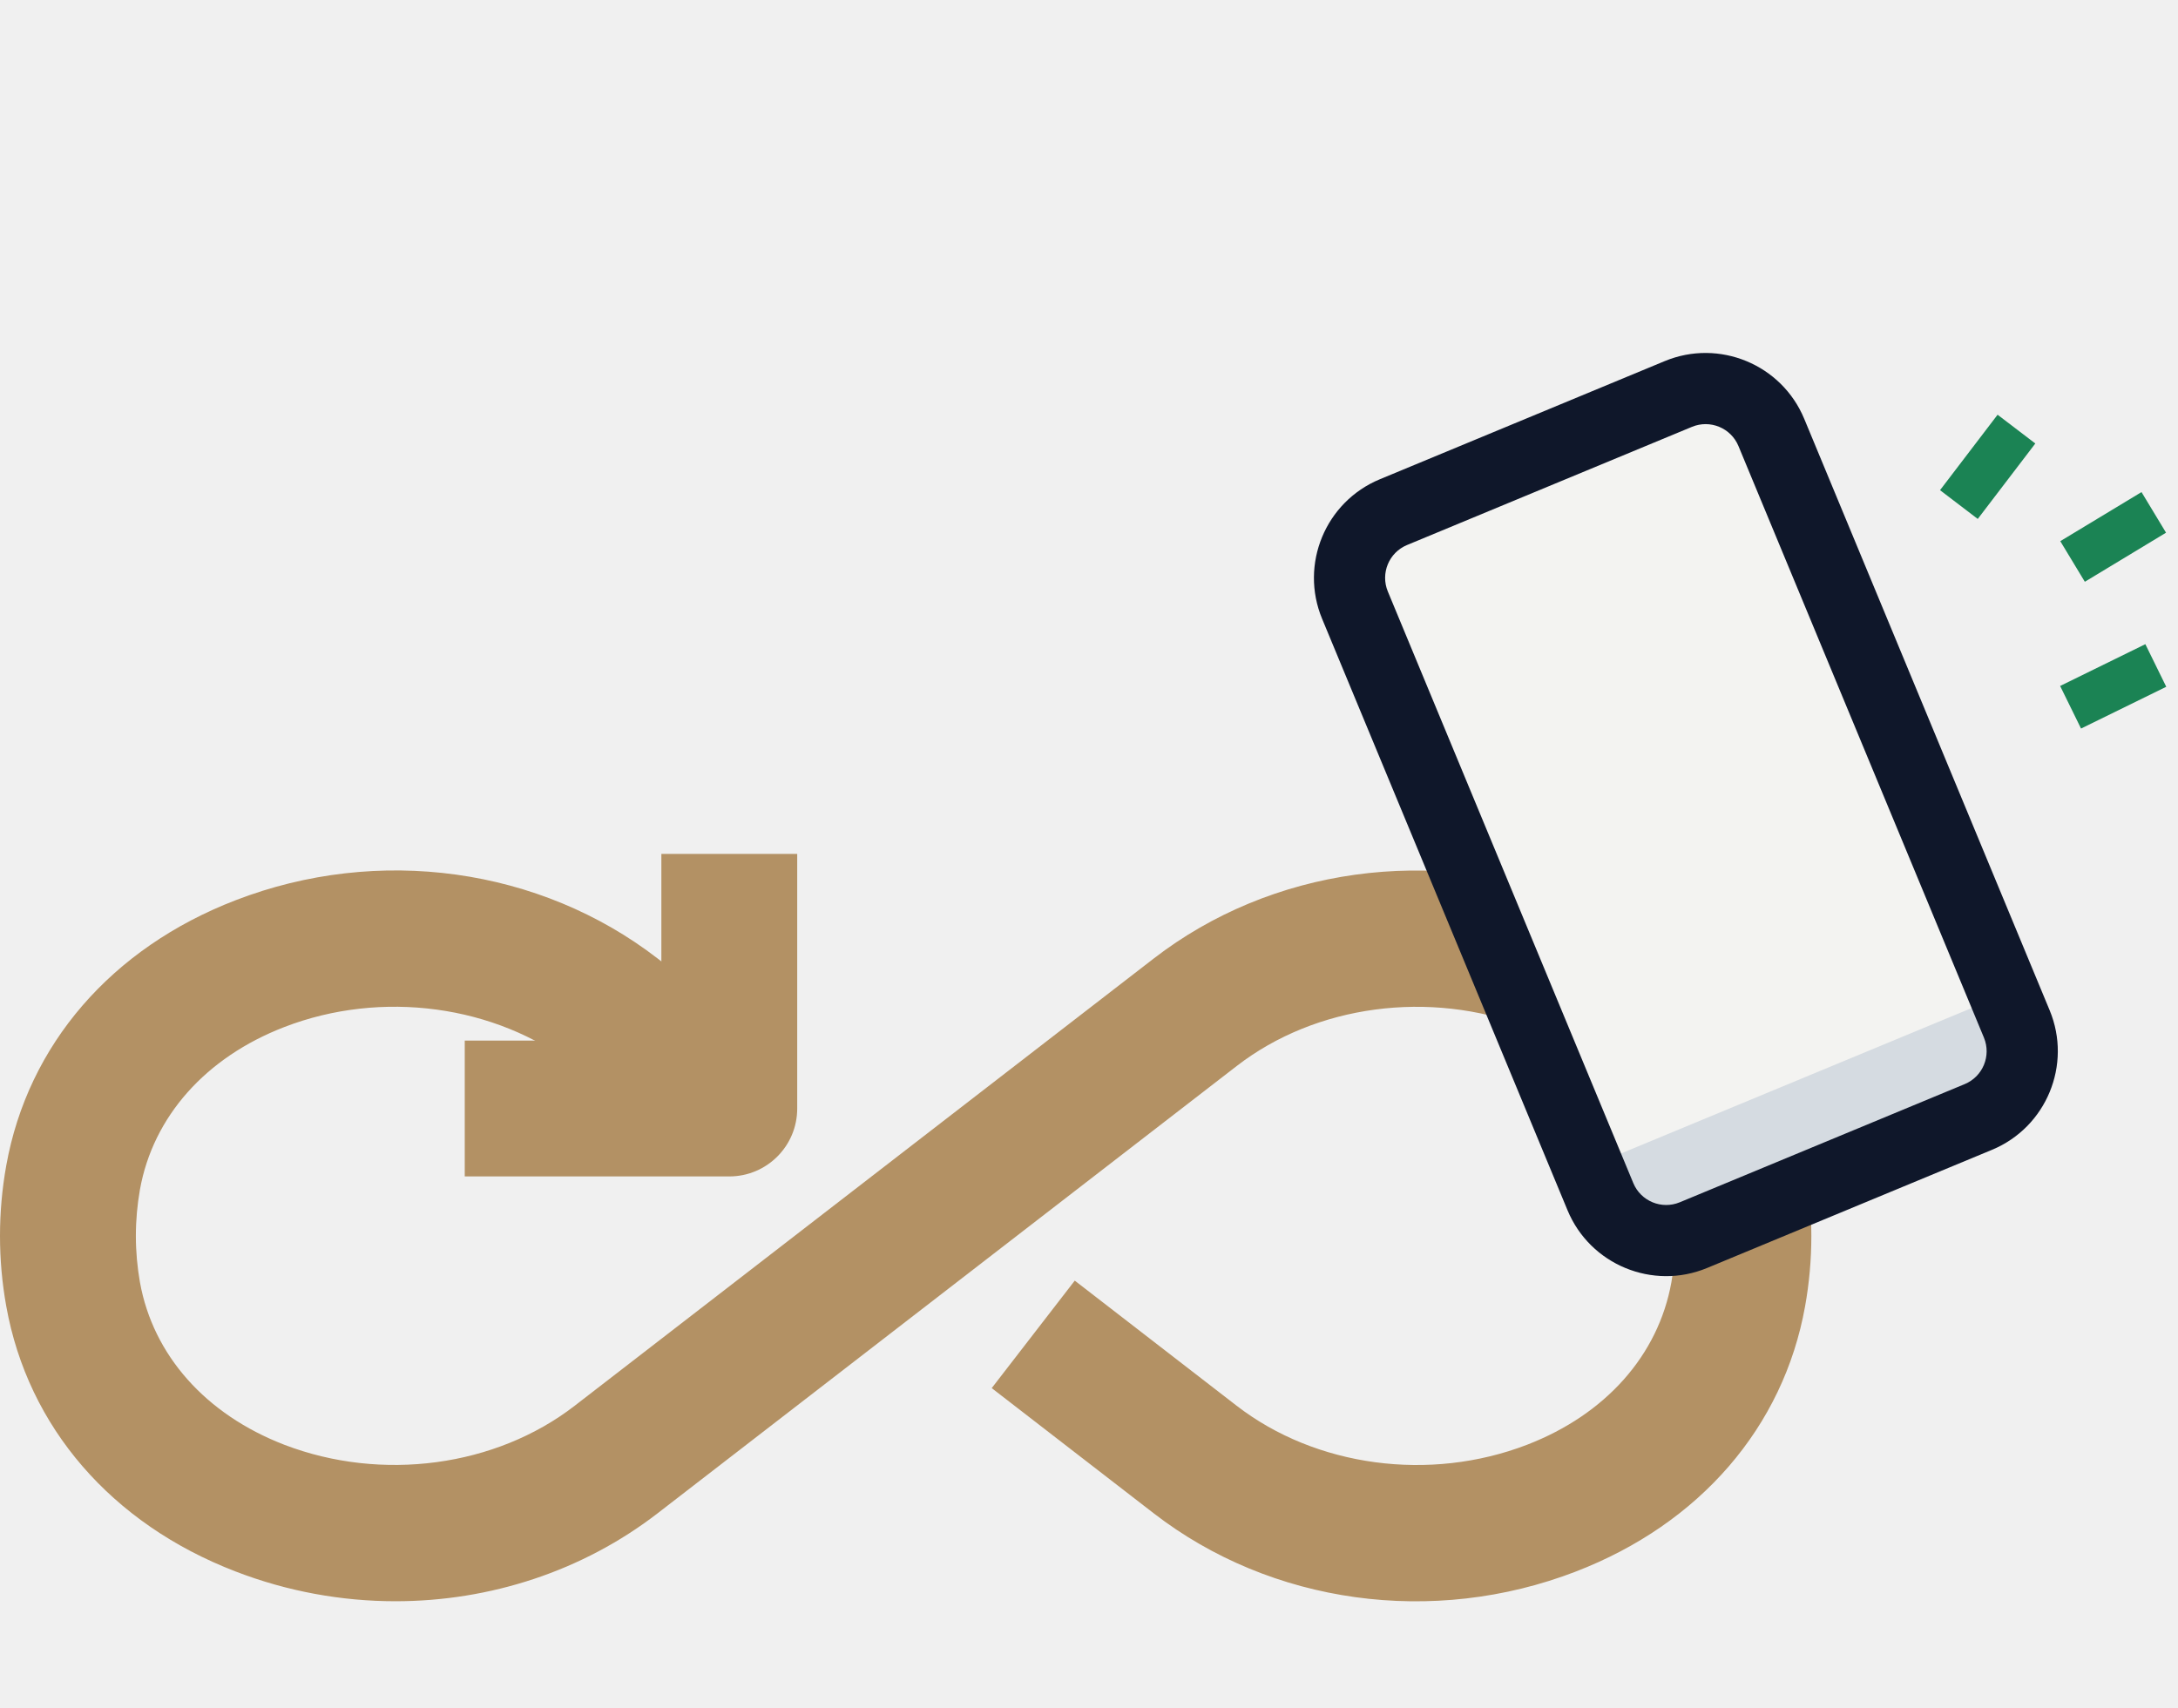
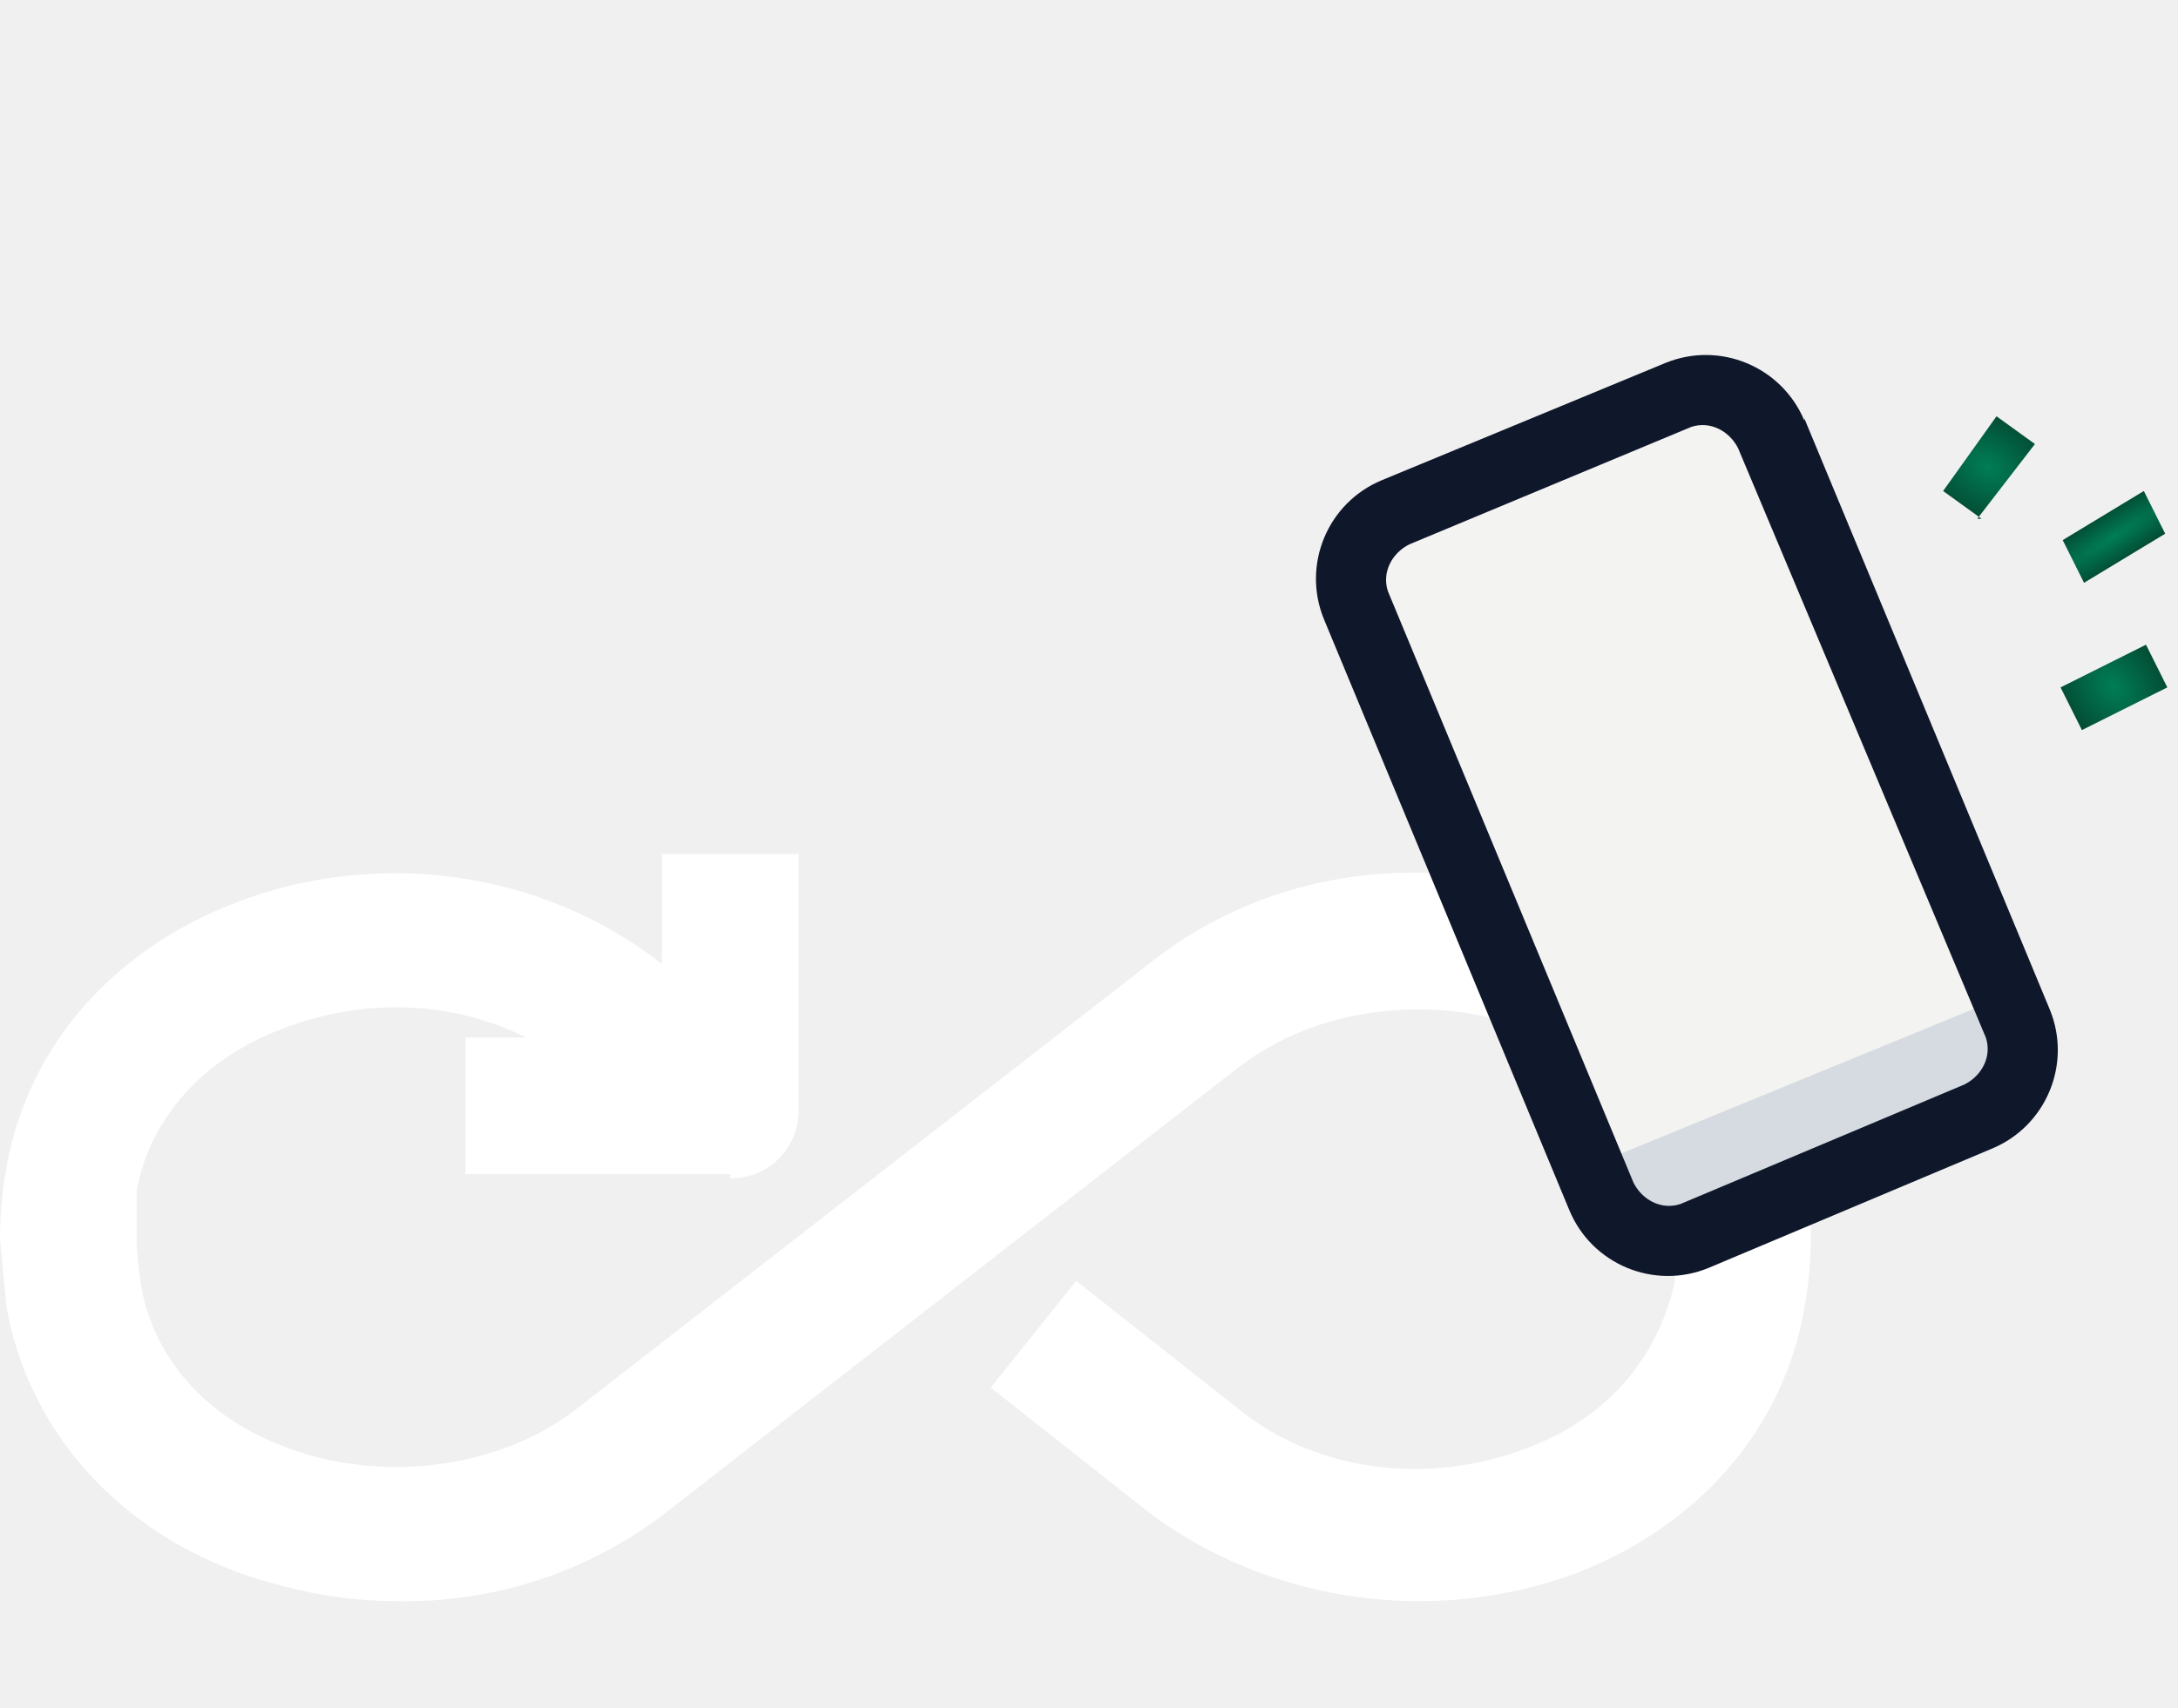
<svg xmlns="http://www.w3.org/2000/svg" width="102" height="80" fill="none">
-   <g fill="#b39164">
-     <path d="M34.154 55.108h-12.389v-6.362h9.208V40h6.362v11.927c0 1.76-1.425 3.181-3.181 3.181z" />
-     <path d="M18.522 75.008c-2.519 0-5.064-.458-7.49-1.395C5.221 71.378 1.306 66.848.293 61.186.098 60.108 0 58.997 0 57.894s.098-2.214.293-3.296c1.014-5.658 4.928-10.188 10.739-12.427 6.684-2.583 14.255-1.531 19.769 2.731l5.298 4.089-3.889 5.039-5.297-4.093c-3.711-2.863-9.047-3.584-13.594-1.828-3.686 1.421-6.15 4.195-6.765 7.613-.123.704-.191 1.429-.191 2.172s.068 1.468.191 2.172c.615 3.418 3.079 6.192 6.765 7.613 4.547 1.743 9.887 1.039 13.594-1.828l27.115-20.948c5.51-4.258 13.085-5.31 19.769-2.731 5.811 2.235 9.726 6.765 10.739 12.427.195 1.077.293 2.189.293 3.296s-.098 2.214-.293 3.296c-1.014 5.658-4.928 10.188-10.739 12.427-6.689 2.579-14.264 1.527-19.769-2.732l-7.584-5.862 3.889-5.035 7.583 5.862c3.707 2.863 9.043 3.58 13.594 1.828 3.686-1.421 6.15-4.195 6.765-7.613.127-.708.191-1.434.191-2.172s-.068-1.468-.191-2.172c-.615-3.418-3.079-6.192-6.765-7.613-4.555-1.748-9.891-1.039-13.594 1.828l-27.115 20.948c-3.508 2.71-7.855 4.123-12.279 4.123z" />
+   <g fill="#fff">
+     <path d="M34.2 55H21.8v-6.4H31V40h6.4v12c0 1.8-1.4 3.2-3.2 3.2z" />
+     <path d="M18.5 75c-2.5 0-5-.5-7.5-1.4C5.2 71.4 1.3 66.8.3 61.2L0 58c0-1 .1-2.2.3-3.3 1-5.7 5-10.2 10.7-12.4 6.7-2.6 14.3-1.5 19.8 2.7l5.3 4-4 5-5.3-4c-3.7-3-9-3.6-13.6-1.8-3.7 1.4-6.2 4.2-6.8 7.6L6.4 58c0 .7.1 1.5.2 2.2.6 3.4 3 6.2 6.8 7.6 4.5 1.7 10 1 13.6-1.8l27-21c5.5-4.3 13-5.3 19.8-2.7 5.8 2.2 9.7 6.8 10.7 12.4.2 1 .3 2.2.3 3.3s-.1 2.2-.3 3.3c-1 5.7-5 10.2-10.7 12.4C67 76.2 59.5 75 54 71l-7.6-6 4-5 7.6 6c3.7 3 9 3.6 13.6 1.8 3.7-1.4 6-4.2 6.8-7.6.1-.7.2-1.4.2-2.2s-.1-1.5-.2-2.2c-.6-3.4-3-6.2-6.8-7.6-4.6-1.7-10-1-13.6 1.8l-27 21A20 20 0 0 1 18.5 75z" />
  </g>
-   <path d="M92.622 24.309l2.696-3.534-1.767-1.348-2.696 3.534 1.767 1.348zm7.848 5.867l-3.99 1.957.979 1.995 3.991-1.957-.979-1.995zm.97-5.223l-1.149-1.902-3.804 2.299 1.15 1.902 3.803-2.299z" fill="#1b8354" />
-   <path d="M63.455 28.346l11.495 27.71c.705 1.7 2.656 2.507 4.356 1.802l13.342-5.535c1.7-.705 2.507-2.656 1.802-4.356l-11.495-27.71c-.705-1.7-2.657-2.507-4.356-1.802l-13.342 5.535c-1.7.705-2.507 2.657-1.802 4.356z" fill="#f3f3f1" />
-   <path d="M76.291 59.289l-1.916-4.618 19.5-8.089 1.916 4.618-19.5 8.089z" fill="#d5dbe1" />
-   <path d="M84.495 19.618l11.495 27.71c1.057 2.547-.155 5.478-2.703 6.534l-13.342 5.535c-2.547 1.057-5.478-.155-6.534-2.703L61.916 28.985c-1.057-2.547.155-5.478 2.703-6.534l13.342-5.535c2.547-1.057 5.478.155 6.534 2.703zm-8.005 35.8c.352.85 1.328 1.253 2.178.901l13.342-5.535c.85-.352 1.253-1.328.901-2.178l-11.495-27.71c-.352-.85-1.328-1.253-2.178-.901l-13.342 5.535c-.85.352-1.253 1.328-.901 2.178l11.495 27.71z" fill="#0f172a" />
+   <path d="M92.6 24.3l2.7-3.5-1.8-1.3L91 23l1.8 1.3z" fill="url(#A)" />
+   <path d="M100.5 30.2l-4 2 1 2 4-2-1-2z" fill="url(#B)" />
+   <path d="M101.4 25l-1-2-3.8 2.3 1 2 3.8-2.3z" fill="url(#C)" />
+   <path d="M63.5 28.3L75 56c.7 1.7 2.7 2.5 4.4 1.8l13.3-5.5c1.7-.7 2.5-2.7 1.8-4.4L83 20.3c-.7-1.7-2.7-2.5-4.4-1.8L65.3 24c-1.7.7-2.5 2.7-1.8 4.4z" fill="#f3f3f1" />
+   <path d="M76.3 59.3l-2-4.6 19.5-8 2 4.6-19.5 8z" fill="#d5dbe1" />
+   <path d="M84.5 19.6L96 47.3a5 5 0 0 1-2.7 6.5L80 59.4a5 5 0 0 1-6.5-2.7L62 29a5 5 0 0 1 2.7-6.5L78 17a5 5 0 0 1 6.5 2.7zm-8 35.8c.4.8 1.3 1.3 2.2 1L92 50.8c.8-.4 1.3-1.3 1-2.2L81.4 21c-.4-.8-1.3-1.3-2.2-1L66 25.5c-.8.4-1.3 1.3-1 2.2l11.5 27.7z" fill="#0f172a" />
+   <defs>
+     <radialGradient id="A" cx="0" cy="0" r="1" gradientTransform="matrix(-4.86717 -3.71325 -3.34176 3.3793 93.0868 21.8687)" gradientUnits="userSpaceOnUse">
+       <stop stop-color="#007d56" />
+       <stop offset="1" stop-color="#061d13" />
+     </radialGradient>
+     <radialGradient id="B" cx="0" cy="0" r="1" gradientTransform="matrix(2.69552 5.49652 4.49945 -1.53035 98.9641 32.1525)" gradientUnits="userSpaceOnUse">
+       <stop stop-color="#007d56" />
+       <stop offset="1" stop-color="#061d13" />
+     </radialGradient>
+     <radialGradient id="C" cx="0" cy="0" r="1" gradientTransform="matrix(-10.4778 6.33454 0.180231 2.6451 98.9636 25.1523)" gradientUnits="userSpaceOnUse">
+       <stop stop-color="#007d56" />
+       <stop offset="1" stop-color="#061d13" />
+     </radialGradient>
+   </defs>
</svg>
